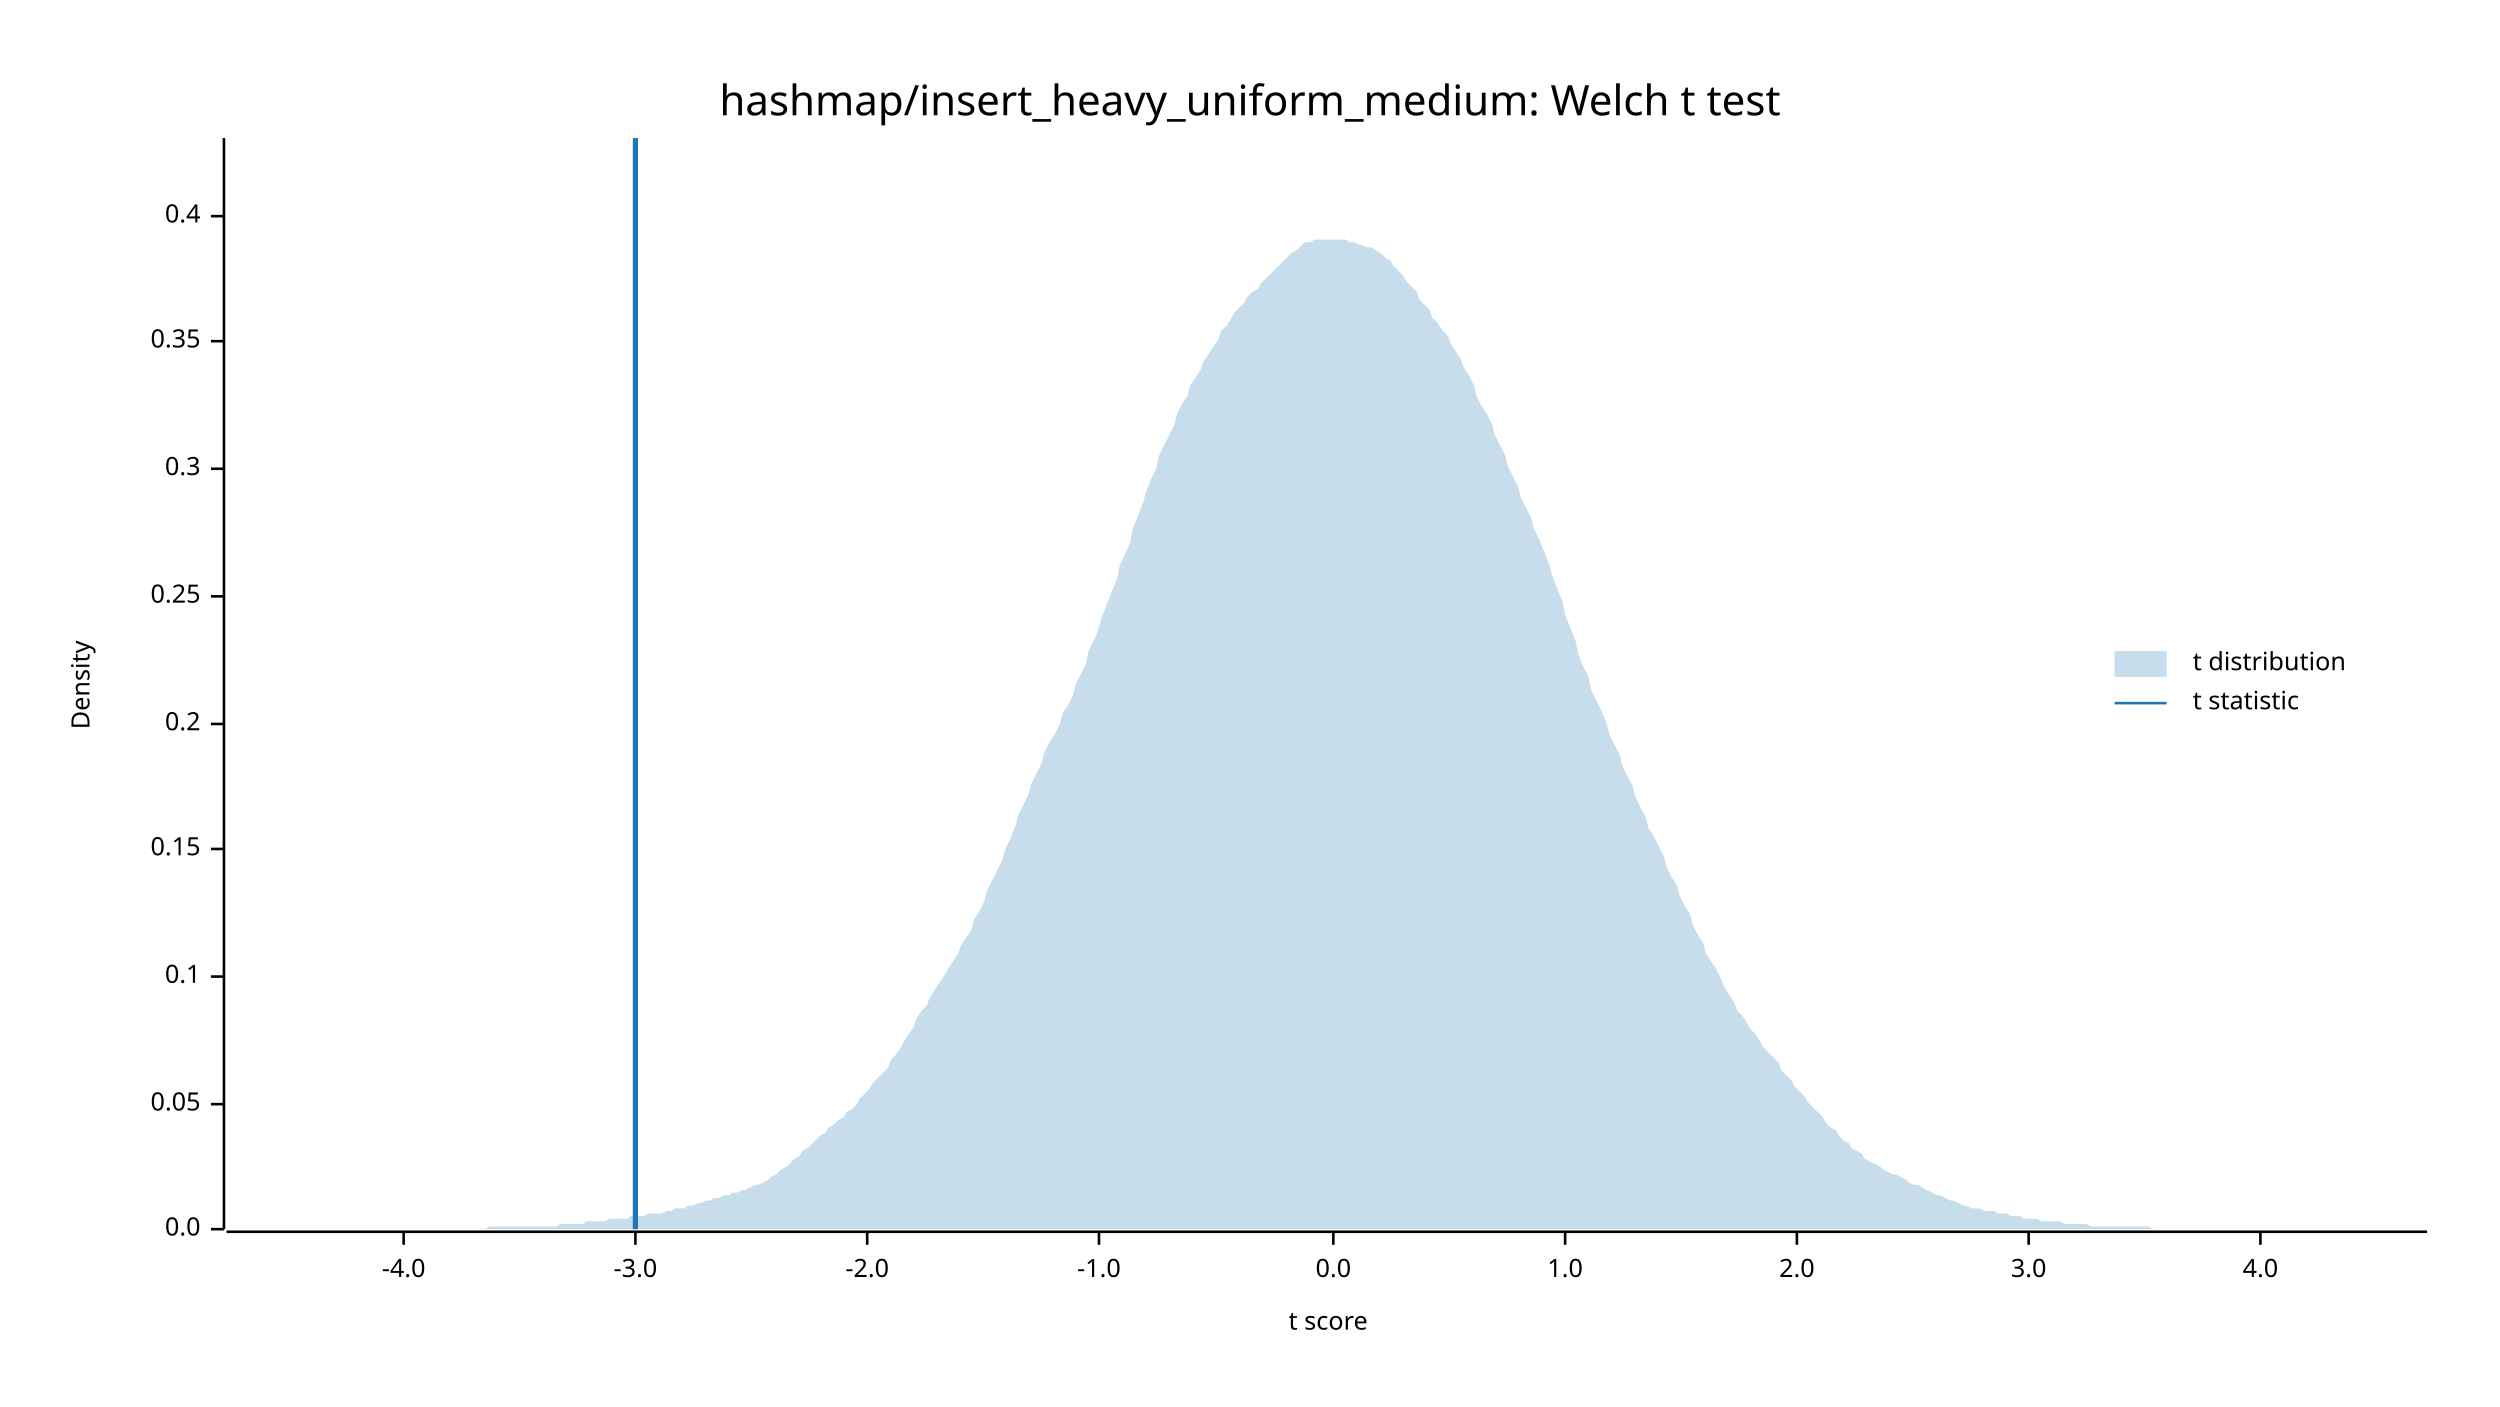
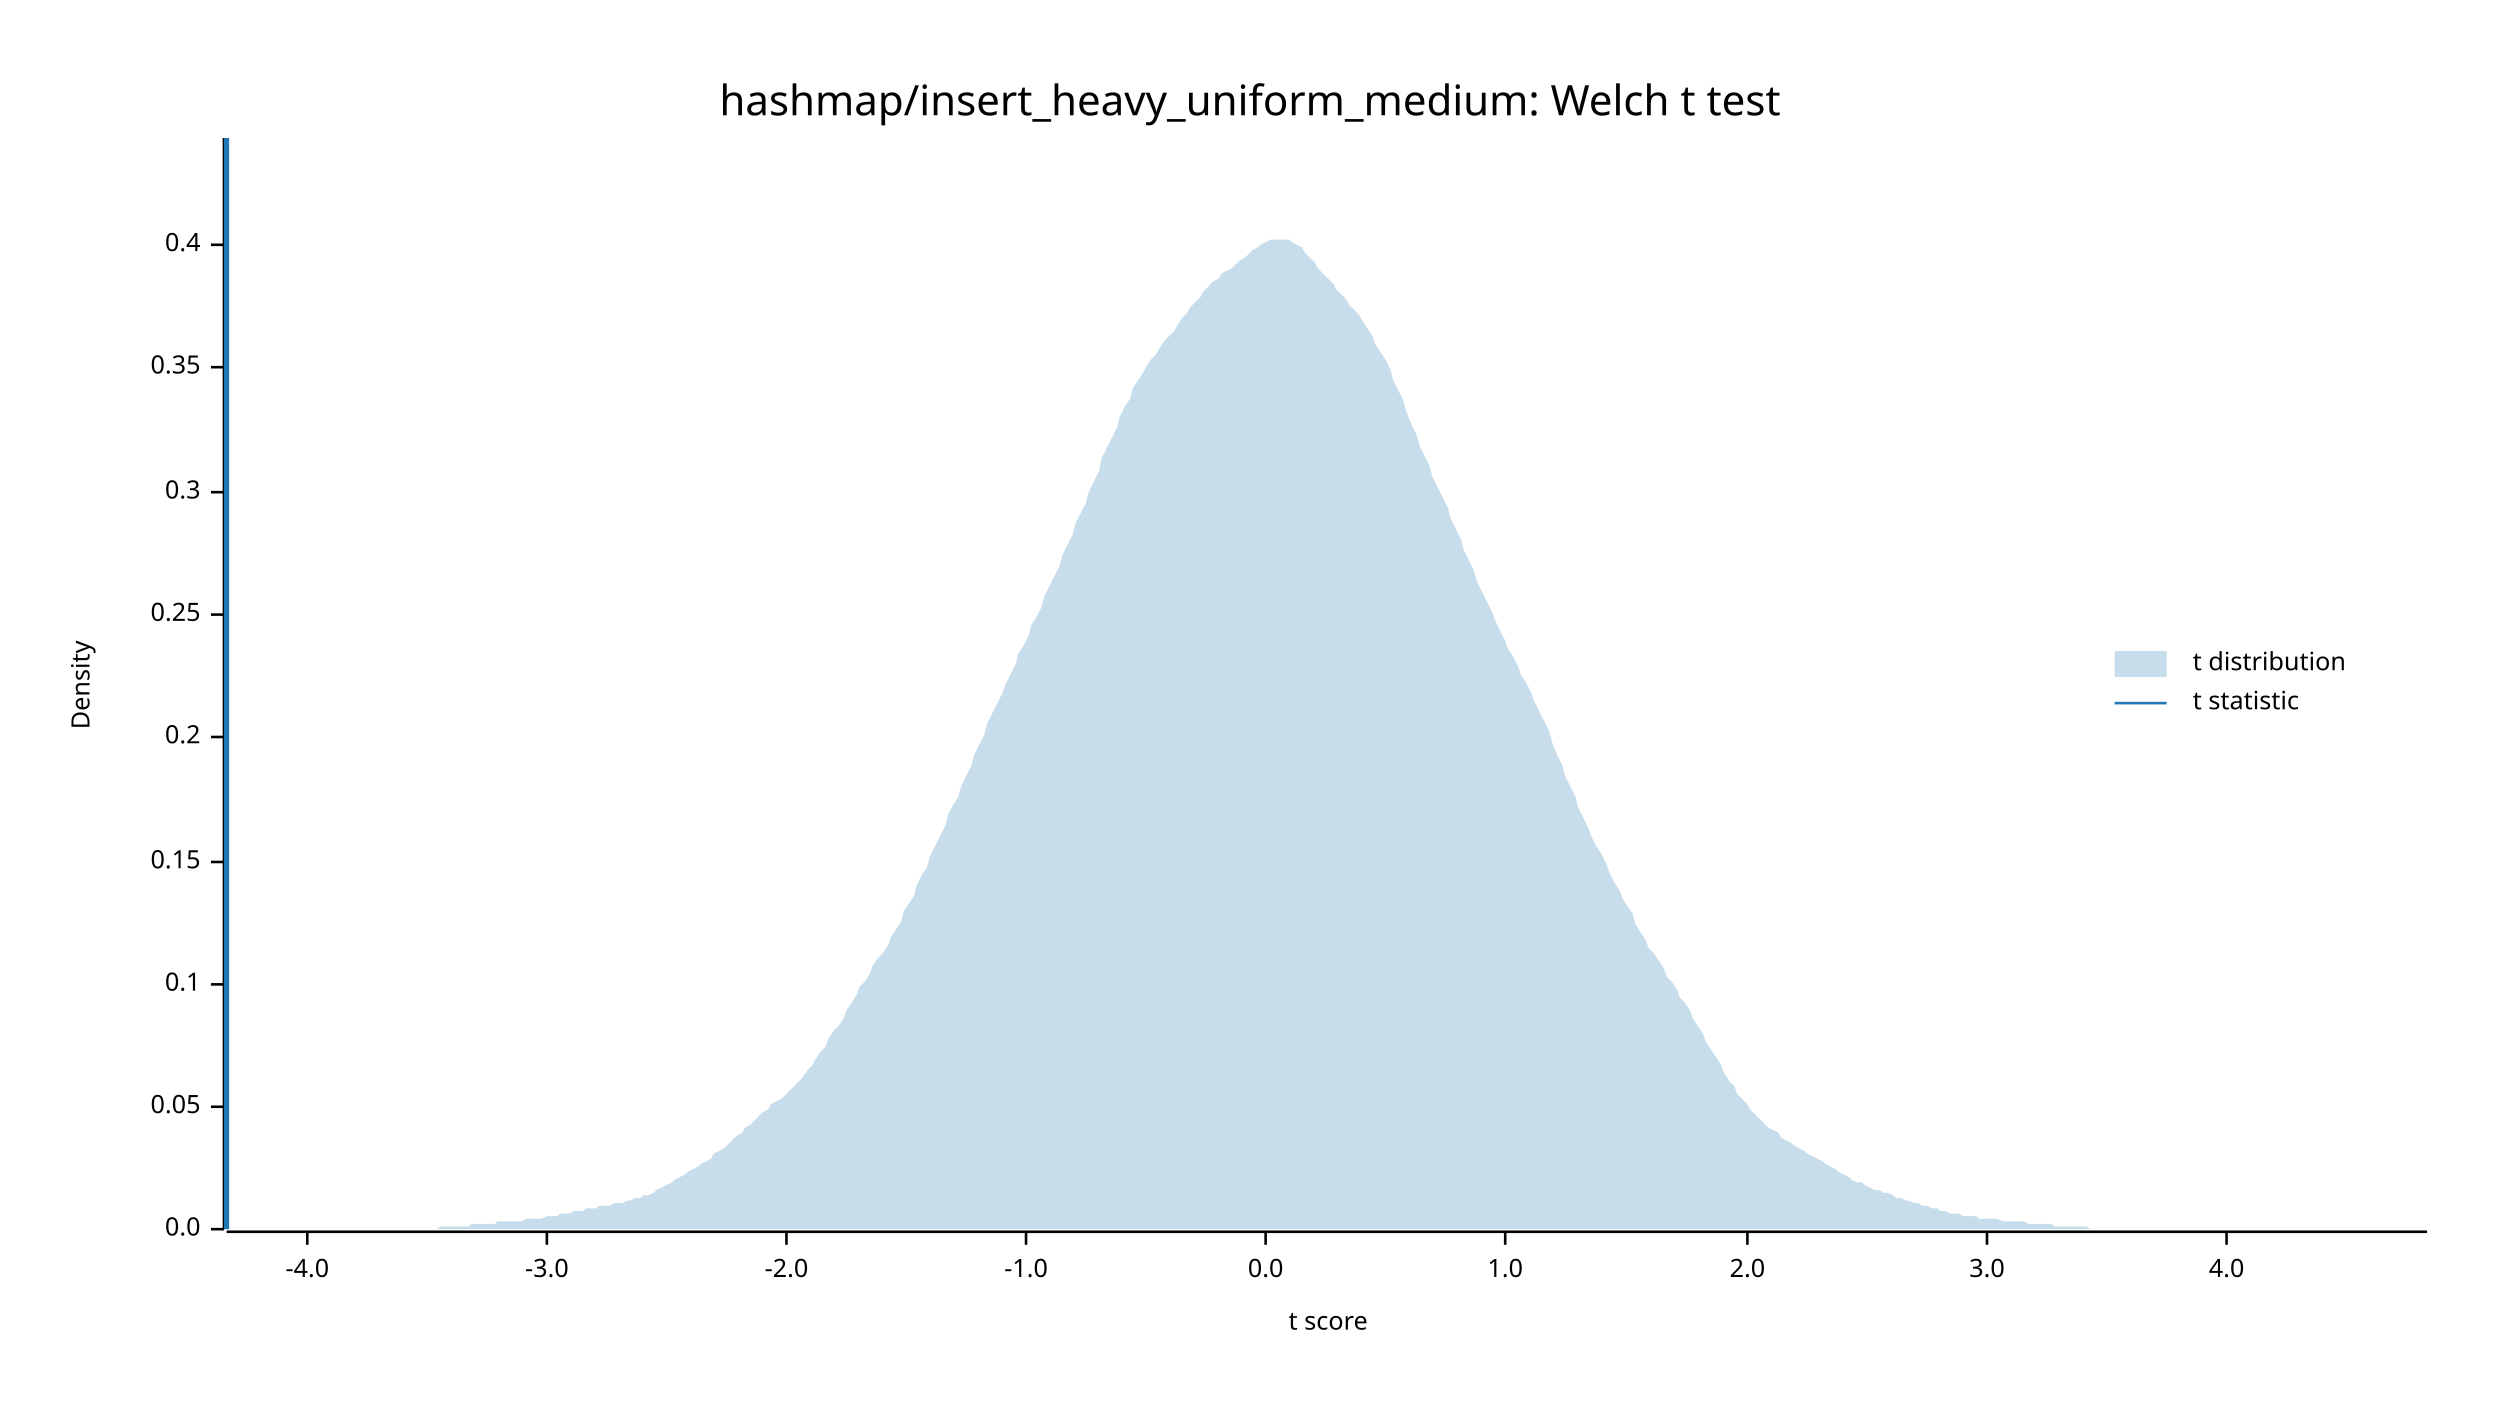
<svg xmlns="http://www.w3.org/2000/svg" width="960" height="540" viewBox="0 0 960 540">
  <text x="480" y="32" dy="0.76em" text-anchor="middle" font-family="sans-serif" font-size="16.129" opacity="1" fill="#000000">
hashmap/insert_heavy_uniform_medium: Welch t test
</text>
  <text x="27" y="263" dy="0.76em" text-anchor="middle" font-family="sans-serif" font-size="9.677" opacity="1" fill="#000000" transform="rotate(270, 27, 263)">
Density
</text>
  <text x="510" y="513" dy="-0.5ex" text-anchor="middle" font-family="sans-serif" font-size="9.677" opacity="1" fill="#000000">
t score
</text>
  <polyline fill="none" opacity="1" stroke="#000000" stroke-width="1" points="86,53 86,472 " />
  <text x="77" y="472" dy="0.5ex" text-anchor="end" font-family="sans-serif" font-size="9.677" opacity="1" fill="#000000">
0.0
</text>
  <polyline fill="none" opacity="1" stroke="#000000" stroke-width="1" points="81,472 86,472 " />
-   <text x="77" y="424" dy="0.5ex" text-anchor="end" font-family="sans-serif" font-size="9.677" opacity="1" fill="#000000">
+   <text x="77" y="425" dy="0.5ex" text-anchor="end" font-family="sans-serif" font-size="9.677" opacity="1" fill="#000000">
0.05
</text>
-   <polyline fill="none" opacity="1" stroke="#000000" stroke-width="1" points="81,424 86,424 " />
-   <text x="77" y="375" dy="0.5ex" text-anchor="end" font-family="sans-serif" font-size="9.677" opacity="1" fill="#000000">
+   <polyline fill="none" opacity="1" stroke="#000000" stroke-width="1" points="81,425 86,425 " />
+   <text x="77" y="378" dy="0.5ex" text-anchor="end" font-family="sans-serif" font-size="9.677" opacity="1" fill="#000000">
0.1
</text>
-   <polyline fill="none" opacity="1" stroke="#000000" stroke-width="1" points="81,375 86,375 " />
-   <text x="77" y="326" dy="0.5ex" text-anchor="end" font-family="sans-serif" font-size="9.677" opacity="1" fill="#000000">
+   <polyline fill="none" opacity="1" stroke="#000000" stroke-width="1" points="81,378 86,378 " />
+   <text x="77" y="331" dy="0.5ex" text-anchor="end" font-family="sans-serif" font-size="9.677" opacity="1" fill="#000000">
0.15
</text>
-   <polyline fill="none" opacity="1" stroke="#000000" stroke-width="1" points="81,326 86,326 " />
-   <text x="77" y="278" dy="0.5ex" text-anchor="end" font-family="sans-serif" font-size="9.677" opacity="1" fill="#000000">
+   <polyline fill="none" opacity="1" stroke="#000000" stroke-width="1" points="81,331 86,331 " />
+   <text x="77" y="283" dy="0.5ex" text-anchor="end" font-family="sans-serif" font-size="9.677" opacity="1" fill="#000000">
0.2
</text>
-   <polyline fill="none" opacity="1" stroke="#000000" stroke-width="1" points="81,278 86,278 " />
-   <text x="77" y="229" dy="0.5ex" text-anchor="end" font-family="sans-serif" font-size="9.677" opacity="1" fill="#000000">
+   <polyline fill="none" opacity="1" stroke="#000000" stroke-width="1" points="81,283 86,283 " />
+   <text x="77" y="236" dy="0.5ex" text-anchor="end" font-family="sans-serif" font-size="9.677" opacity="1" fill="#000000">
0.25
</text>
-   <polyline fill="none" opacity="1" stroke="#000000" stroke-width="1" points="81,229 86,229 " />
-   <text x="77" y="180" dy="0.5ex" text-anchor="end" font-family="sans-serif" font-size="9.677" opacity="1" fill="#000000">
+   <polyline fill="none" opacity="1" stroke="#000000" stroke-width="1" points="81,236 86,236 " />
+   <text x="77" y="189" dy="0.5ex" text-anchor="end" font-family="sans-serif" font-size="9.677" opacity="1" fill="#000000">
0.3
</text>
-   <polyline fill="none" opacity="1" stroke="#000000" stroke-width="1" points="81,180 86,180 " />
-   <text x="77" y="131" dy="0.5ex" text-anchor="end" font-family="sans-serif" font-size="9.677" opacity="1" fill="#000000">
+   <polyline fill="none" opacity="1" stroke="#000000" stroke-width="1" points="81,189 86,189 " />
+   <text x="77" y="141" dy="0.5ex" text-anchor="end" font-family="sans-serif" font-size="9.677" opacity="1" fill="#000000">
0.35
</text>
-   <polyline fill="none" opacity="1" stroke="#000000" stroke-width="1" points="81,131 86,131 " />
-   <text x="77" y="83" dy="0.5ex" text-anchor="end" font-family="sans-serif" font-size="9.677" opacity="1" fill="#000000">
+   <polyline fill="none" opacity="1" stroke="#000000" stroke-width="1" points="81,141 86,141 " />
+   <text x="77" y="94" dy="0.5ex" text-anchor="end" font-family="sans-serif" font-size="9.677" opacity="1" fill="#000000">
0.4
</text>
-   <polyline fill="none" opacity="1" stroke="#000000" stroke-width="1" points="81,83 86,83 " />
+   <polyline fill="none" opacity="1" stroke="#000000" stroke-width="1" points="81,94 86,94 " />
  <polyline fill="none" opacity="1" stroke="#000000" stroke-width="1" points="87,473 932,473 " />
-   <text x="155" y="483" dy="0.76em" text-anchor="middle" font-family="sans-serif" font-size="9.677" opacity="1" fill="#000000">
+   <text x="118" y="483" dy="0.76em" text-anchor="middle" font-family="sans-serif" font-size="9.677" opacity="1" fill="#000000">
-4.0
</text>
-   <polyline fill="none" opacity="1" stroke="#000000" stroke-width="1" points="155,473 155,478 " />
-   <text x="244" y="483" dy="0.76em" text-anchor="middle" font-family="sans-serif" font-size="9.677" opacity="1" fill="#000000">
+   <polyline fill="none" opacity="1" stroke="#000000" stroke-width="1" points="118,473 118,478 " />
+   <text x="210" y="483" dy="0.76em" text-anchor="middle" font-family="sans-serif" font-size="9.677" opacity="1" fill="#000000">
-3.0
</text>
-   <polyline fill="none" opacity="1" stroke="#000000" stroke-width="1" points="244,473 244,478 " />
-   <text x="333" y="483" dy="0.76em" text-anchor="middle" font-family="sans-serif" font-size="9.677" opacity="1" fill="#000000">
+   <polyline fill="none" opacity="1" stroke="#000000" stroke-width="1" points="210,473 210,478 " />
+   <text x="302" y="483" dy="0.76em" text-anchor="middle" font-family="sans-serif" font-size="9.677" opacity="1" fill="#000000">
-2.0
</text>
-   <polyline fill="none" opacity="1" stroke="#000000" stroke-width="1" points="333,473 333,478 " />
-   <text x="422" y="483" dy="0.76em" text-anchor="middle" font-family="sans-serif" font-size="9.677" opacity="1" fill="#000000">
+   <polyline fill="none" opacity="1" stroke="#000000" stroke-width="1" points="302,473 302,478 " />
+   <text x="394" y="483" dy="0.76em" text-anchor="middle" font-family="sans-serif" font-size="9.677" opacity="1" fill="#000000">
-1.0
</text>
-   <polyline fill="none" opacity="1" stroke="#000000" stroke-width="1" points="422,473 422,478 " />
-   <text x="512" y="483" dy="0.76em" text-anchor="middle" font-family="sans-serif" font-size="9.677" opacity="1" fill="#000000">
+   <polyline fill="none" opacity="1" stroke="#000000" stroke-width="1" points="394,473 394,478 " />
+   <text x="486" y="483" dy="0.76em" text-anchor="middle" font-family="sans-serif" font-size="9.677" opacity="1" fill="#000000">
0.0
</text>
-   <polyline fill="none" opacity="1" stroke="#000000" stroke-width="1" points="512,473 512,478 " />
-   <text x="601" y="483" dy="0.76em" text-anchor="middle" font-family="sans-serif" font-size="9.677" opacity="1" fill="#000000">
+   <polyline fill="none" opacity="1" stroke="#000000" stroke-width="1" points="486,473 486,478 " />
+   <text x="578" y="483" dy="0.76em" text-anchor="middle" font-family="sans-serif" font-size="9.677" opacity="1" fill="#000000">
1.0
</text>
-   <polyline fill="none" opacity="1" stroke="#000000" stroke-width="1" points="601,473 601,478 " />
-   <text x="690" y="483" dy="0.76em" text-anchor="middle" font-family="sans-serif" font-size="9.677" opacity="1" fill="#000000">
+   <polyline fill="none" opacity="1" stroke="#000000" stroke-width="1" points="578,473 578,478 " />
+   <text x="671" y="483" dy="0.76em" text-anchor="middle" font-family="sans-serif" font-size="9.677" opacity="1" fill="#000000">
2.0
</text>
-   <polyline fill="none" opacity="1" stroke="#000000" stroke-width="1" points="690,473 690,478 " />
-   <text x="779" y="483" dy="0.76em" text-anchor="middle" font-family="sans-serif" font-size="9.677" opacity="1" fill="#000000">
+   <polyline fill="none" opacity="1" stroke="#000000" stroke-width="1" points="671,473 671,478 " />
+   <text x="763" y="483" dy="0.76em" text-anchor="middle" font-family="sans-serif" font-size="9.677" opacity="1" fill="#000000">
3.0
</text>
-   <polyline fill="none" opacity="1" stroke="#000000" stroke-width="1" points="779,473 779,478 " />
-   <text x="868" y="483" dy="0.76em" text-anchor="middle" font-family="sans-serif" font-size="9.677" opacity="1" fill="#000000">
+   <polyline fill="none" opacity="1" stroke="#000000" stroke-width="1" points="763,473 763,478 " />
+   <text x="855" y="483" dy="0.76em" text-anchor="middle" font-family="sans-serif" font-size="9.677" opacity="1" fill="#000000">
4.0
</text>
-   <polyline fill="none" opacity="1" stroke="#000000" stroke-width="1" points="868,473 868,478 " />
-   <polygon opacity="0.25" fill="#1F78B4" points="87,472 88,472 90,472 92,472 93,472 95,472 97,472 98,472 100,472 102,472 103,472 105,472 107,472 109,472 110,472 112,472 114,472 115,472 117,472 119,472 120,472 122,472 124,472 125,472 127,472 129,472 131,472 132,472 134,472 136,472 137,472 139,472 141,472 142,472 144,472 146,472 147,472 149,472 151,472 153,472 154,472 156,472 158,472 159,472 161,472 163,472 164,472 166,472 168,472 169,472 171,472 173,472 175,472 176,472 178,472 180,472 181,472 183,472 185,472 186,472 188,471 190,471 191,471 193,471 195,471 197,471 198,471 200,471 202,471 203,471 205,471 207,471 208,471 210,471 212,471 214,471 215,470 217,470 219,470 220,470 222,470 224,470 225,469 227,469 229,469 230,469 232,469 234,468 236,468 237,468 239,468 241,468 242,467 244,467 246,467 247,467 249,466 251,466 252,466 254,466 256,465 258,465 259,464 261,464 263,464 264,463 266,463 268,462 269,462 271,461 273,461 274,460 276,460 278,459 280,459 281,458 283,458 285,457 286,457 288,456 290,455 291,455 293,454 295,453 296,452 298,451 300,449 302,448 303,447 305,445 307,444 308,442 310,441 312,439 313,438 315,436 317,435 318,433 320,432 322,430 324,429 325,427 327,426 329,424 330,422 332,420 334,418 335,416 337,414 339,412 341,410 342,407 344,405 346,402 347,400 349,397 351,394 352,391 354,388 356,386 357,383 359,380 361,377 363,374 364,372 366,369 368,366 369,363 371,360 373,357 374,353 376,350 378,346 379,342 381,338 383,334 385,330 386,326 388,322 390,317 391,313 393,309 395,305 396,301 398,297 400,293 401,289 403,285 405,282 407,278 408,274 410,271 412,267 413,263 415,259 417,255 418,250 420,246 422,241 423,237 425,232 427,227 429,222 430,217 432,213 434,208 435,203 437,198 439,193 440,189 442,184 444,180 445,175 447,171 449,167 451,163 452,159 454,155 456,152 457,148 459,145 461,142 462,139 464,136 466,133 468,130 469,127 471,125 473,122 474,120 476,118 478,116 479,114 481,112 483,111 484,109 486,107 488,105 490,103 491,102 493,100 495,98 496,97 498,96 500,94 501,93 503,93 505,92 506,92 508,92 510,92 512,92 513,92 515,92 517,92 518,93 520,93 522,94 523,94 525,95 527,95 528,96 530,97 532,99 534,100 535,102 537,104 539,106 540,108 542,110 544,112 545,115 547,117 549,119 550,122 552,124 554,127 556,129 557,132 559,135 561,138 562,141 564,144 566,148 567,152 569,156 571,159 573,163 574,167 576,171 578,175 579,179 581,183 583,187 584,191 586,195 588,199 589,203 591,207 593,212 595,217 596,221 598,226 600,231 601,236 603,241 605,246 606,251 608,256 610,260 611,265 613,269 615,273 617,278 618,282 620,286 622,290 623,294 625,298 627,302 628,306 630,310 632,314 633,318 635,321 637,325 639,329 640,333 642,337 644,340 645,344 647,348 649,351 650,355 652,359 654,362 655,366 657,369 659,372 661,376 662,379 664,382 666,385 667,388 669,390 671,393 672,395 674,397 676,400 677,402 679,404 681,406 683,408 684,411 686,413 688,415 689,417 691,419 693,421 694,423 696,425 698,427 700,429 701,431 703,433 705,434 706,436 708,438 710,439 711,441 713,442 715,443 716,445 718,446 720,447 722,448 723,449 725,450 727,451 728,451 730,452 732,453 733,454 735,455 737,455 738,456 740,457 742,458 744,459 745,459 747,460 749,461 750,461 752,462 754,463 755,463 757,464 759,464 760,464 762,465 764,465 766,465 767,466 769,466 771,466 772,467 774,467 776,467 777,468 779,468 781,468 782,468 784,469 786,469 788,469 789,469 791,469 793,470 794,470 796,470 798,470 799,470 801,470 803,471 804,471 806,471 808,471 810,471 811,471 813,471 815,471 816,471 818,471 820,471 821,471 823,471 825,471 827,472 828,472 830,472 832,472 833,472 835,472 837,472 838,472 840,472 842,472 843,472 845,472 847,472 849,472 850,472 852,472 854,472 855,472 857,472 859,472 860,472 862,472 864,472 865,472 867,472 869,472 871,472 872,472 874,472 876,472 877,472 879,472 881,472 882,472 884,472 886,472 887,472 889,472 891,472 893,472 894,472 896,472 898,472 899,472 901,472 903,472 904,472 906,472 908,472 909,472 911,472 913,472 915,472 916,472 918,472 920,472 921,472 923,472 925,472 926,472 928,472 930,472 932,472 932,472 87,472 " />
-   <polyline fill="none" opacity="1" stroke="#1F78B4" stroke-width="2" points="244,472 244,53 " />
+   <polyline fill="none" opacity="1" stroke="#000000" stroke-width="1" points="855,473 855,478 " />
+   <polygon opacity="0.25" fill="#1F78B4" points="87,472 88,472 90,472 92,472 93,472 95,472 97,472 98,472 100,472 102,472 103,472 105,472 107,472 109,472 110,472 112,472 114,472 115,472 117,472 119,472 120,472 122,472 124,472 125,472 127,472 129,472 131,472 132,472 134,472 136,472 137,472 139,472 141,472 142,472 144,472 146,472 147,472 149,472 151,472 153,472 154,472 156,472 158,472 159,472 161,472 163,472 164,472 166,472 168,472 169,471 171,471 173,471 175,471 176,471 178,471 180,471 181,470 183,470 185,470 186,470 188,470 190,470 191,469 193,469 195,469 197,469 198,469 200,469 202,468 203,468 205,468 207,468 208,468 210,467 212,467 214,467 215,466 217,466 219,466 220,465 222,465 224,465 225,464 227,464 229,464 230,463 232,463 234,463 236,462 237,462 239,462 241,461 242,461 244,460 246,460 247,459 249,459 251,458 252,457 254,456 256,455 258,454 259,453 261,452 263,451 264,450 266,449 268,448 269,447 271,446 273,445 274,443 276,442 278,441 280,439 281,438 283,436 285,435 286,433 288,432 290,430 291,429 293,427 295,426 296,424 298,423 300,422 302,420 303,419 305,417 307,415 308,414 310,411 312,409 313,407 315,404 317,402 318,399 320,396 322,394 324,391 325,388 327,385 329,382 330,379 332,377 334,374 335,371 337,368 339,366 341,363 342,360 344,357 346,354 347,350 349,347 351,344 352,340 354,336 356,333 357,329 359,325 361,321 363,317 364,313 366,309 368,306 369,302 371,298 373,294 374,290 376,286 378,282 379,278 381,274 383,270 385,266 386,263 388,259 390,255 391,251 393,248 395,244 396,240 398,237 400,233 401,229 403,225 405,221 407,217 408,213 410,209 412,205 413,201 415,197 417,193 418,189 420,185 422,181 423,176 425,172 427,168 429,164 430,160 432,156 434,153 435,149 437,146 439,143 440,141 442,138 444,136 445,134 447,131 449,129 451,127 452,125 454,122 456,120 457,118 459,116 461,114 462,112 464,110 466,108 468,107 469,105 471,104 473,103 474,102 476,100 478,99 479,98 481,96 483,95 484,94 486,93 488,92 490,92 491,92 493,92 495,92 496,93 498,94 500,95 501,97 503,99 505,101 506,103 508,105 510,107 512,109 513,111 515,113 517,115 518,117 520,119 522,121 523,123 525,126 527,129 528,132 530,135 532,138 534,142 535,146 537,150 539,154 540,158 542,163 544,167 545,171 547,175 549,179 550,183 552,187 554,191 556,195 557,199 559,203 561,207 562,211 564,215 566,219 567,223 569,227 571,231 573,235 574,238 576,242 578,246 579,249 581,252 583,256 584,259 586,262 588,266 589,269 591,273 593,277 595,281 596,285 598,290 600,294 601,298 603,302 605,306 606,310 608,314 610,318 611,321 613,325 615,328 617,332 618,335 620,339 622,342 623,345 625,348 627,351 628,355 630,358 632,361 633,364 635,366 637,369 639,372 640,375 642,377 644,380 645,383 647,385 649,388 650,391 652,394 654,397 655,400 657,403 659,406 661,409 662,412 664,415 666,417 667,420 669,422 671,424 672,426 674,428 676,430 677,431 679,433 681,434 683,435 684,437 686,438 688,439 689,440 691,441 693,442 694,443 696,444 698,445 700,446 701,447 703,448 705,449 706,450 708,451 710,452 711,453 713,454 715,454 716,455 718,456 720,457 722,457 723,458 725,458 727,459 728,460 730,460 732,461 733,461 735,462 737,462 738,463 740,463 742,464 744,464 745,465 747,465 749,466 750,466 752,466 754,467 755,467 757,467 759,467 760,468 762,468 764,468 766,468 767,468 769,469 771,469 772,469 774,469 776,469 777,469 779,470 781,470 782,470 784,470 786,470 788,470 789,471 791,471 793,471 794,471 796,471 798,471 799,471 801,471 803,472 804,472 806,472 808,472 810,472 811,472 813,472 815,472 816,472 818,472 820,472 821,472 823,472 825,472 827,472 828,472 830,472 832,472 833,472 835,472 837,472 838,472 840,472 842,472 843,472 845,472 847,472 849,472 850,472 852,472 854,472 855,472 857,472 859,472 860,472 862,472 864,472 865,472 867,472 869,472 871,472 872,472 874,472 876,472 877,472 879,472 881,472 882,472 884,472 886,472 887,472 889,472 891,472 893,472 894,472 896,472 898,472 899,472 901,472 903,472 904,472 906,472 908,472 909,472 911,472 913,472 915,472 916,472 918,472 920,472 921,472 923,472 925,472 926,472 928,472 930,472 932,472 932,472 87,472 " />
+   <polyline fill="none" opacity="1" stroke="#1F78B4" stroke-width="2" points="87,472 87,53 " />
  <text x="842" y="250" dy="0.76em" text-anchor="start" font-family="sans-serif" font-size="9.677" opacity="1" fill="#000000">
t distribution
</text>
  <text x="842" y="265" dy="0.76em" text-anchor="start" font-family="sans-serif" font-size="9.677" opacity="1" fill="#000000">
t statistic
</text>
  <rect x="812" y="250" width="20" height="10" opacity="0.25" fill="#1F78B4" stroke="none" />
  <polyline fill="none" opacity="1" stroke="#1F78B4" stroke-width="1" points="812,270 832,270 " />
</svg>
